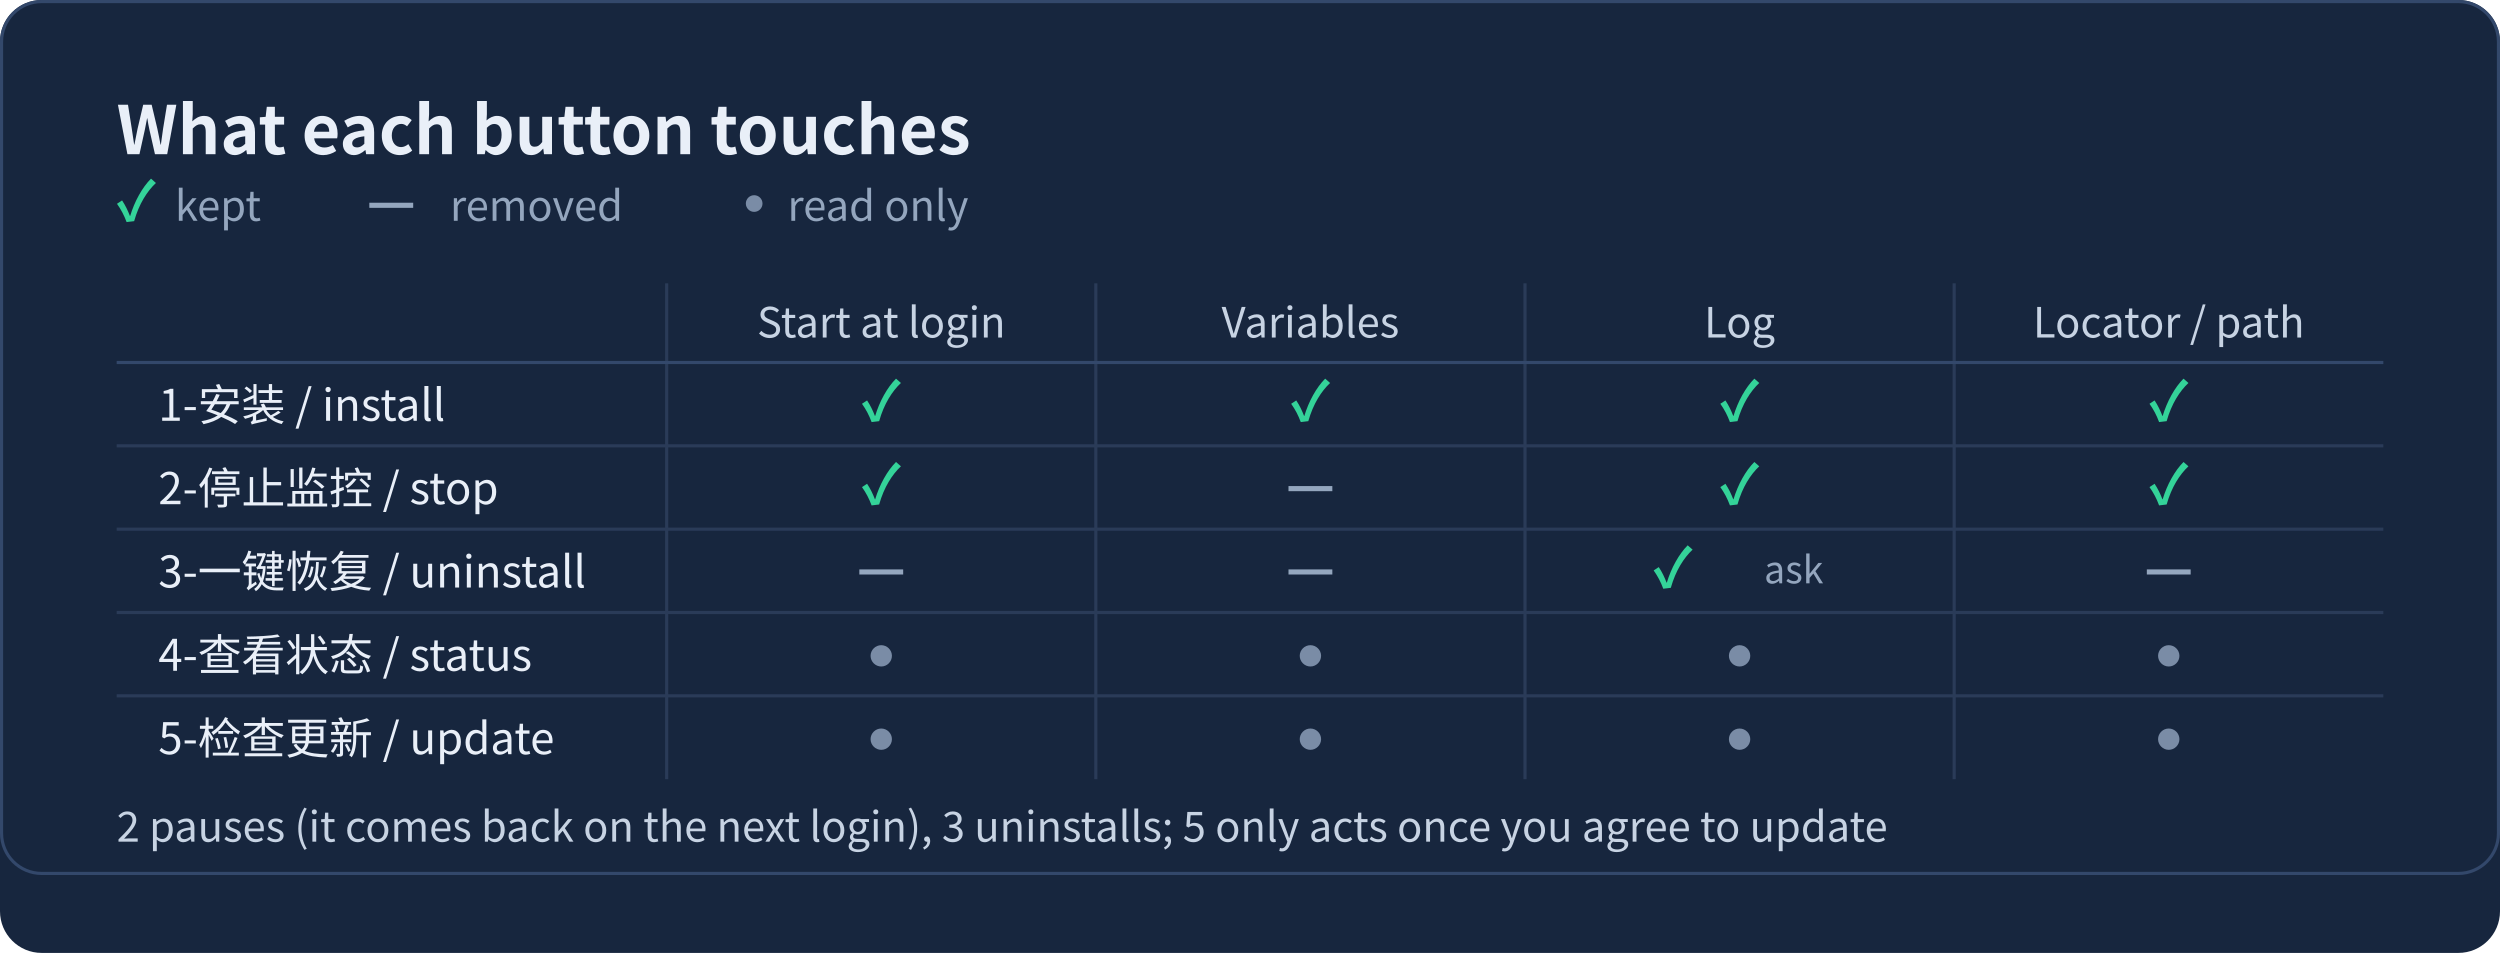
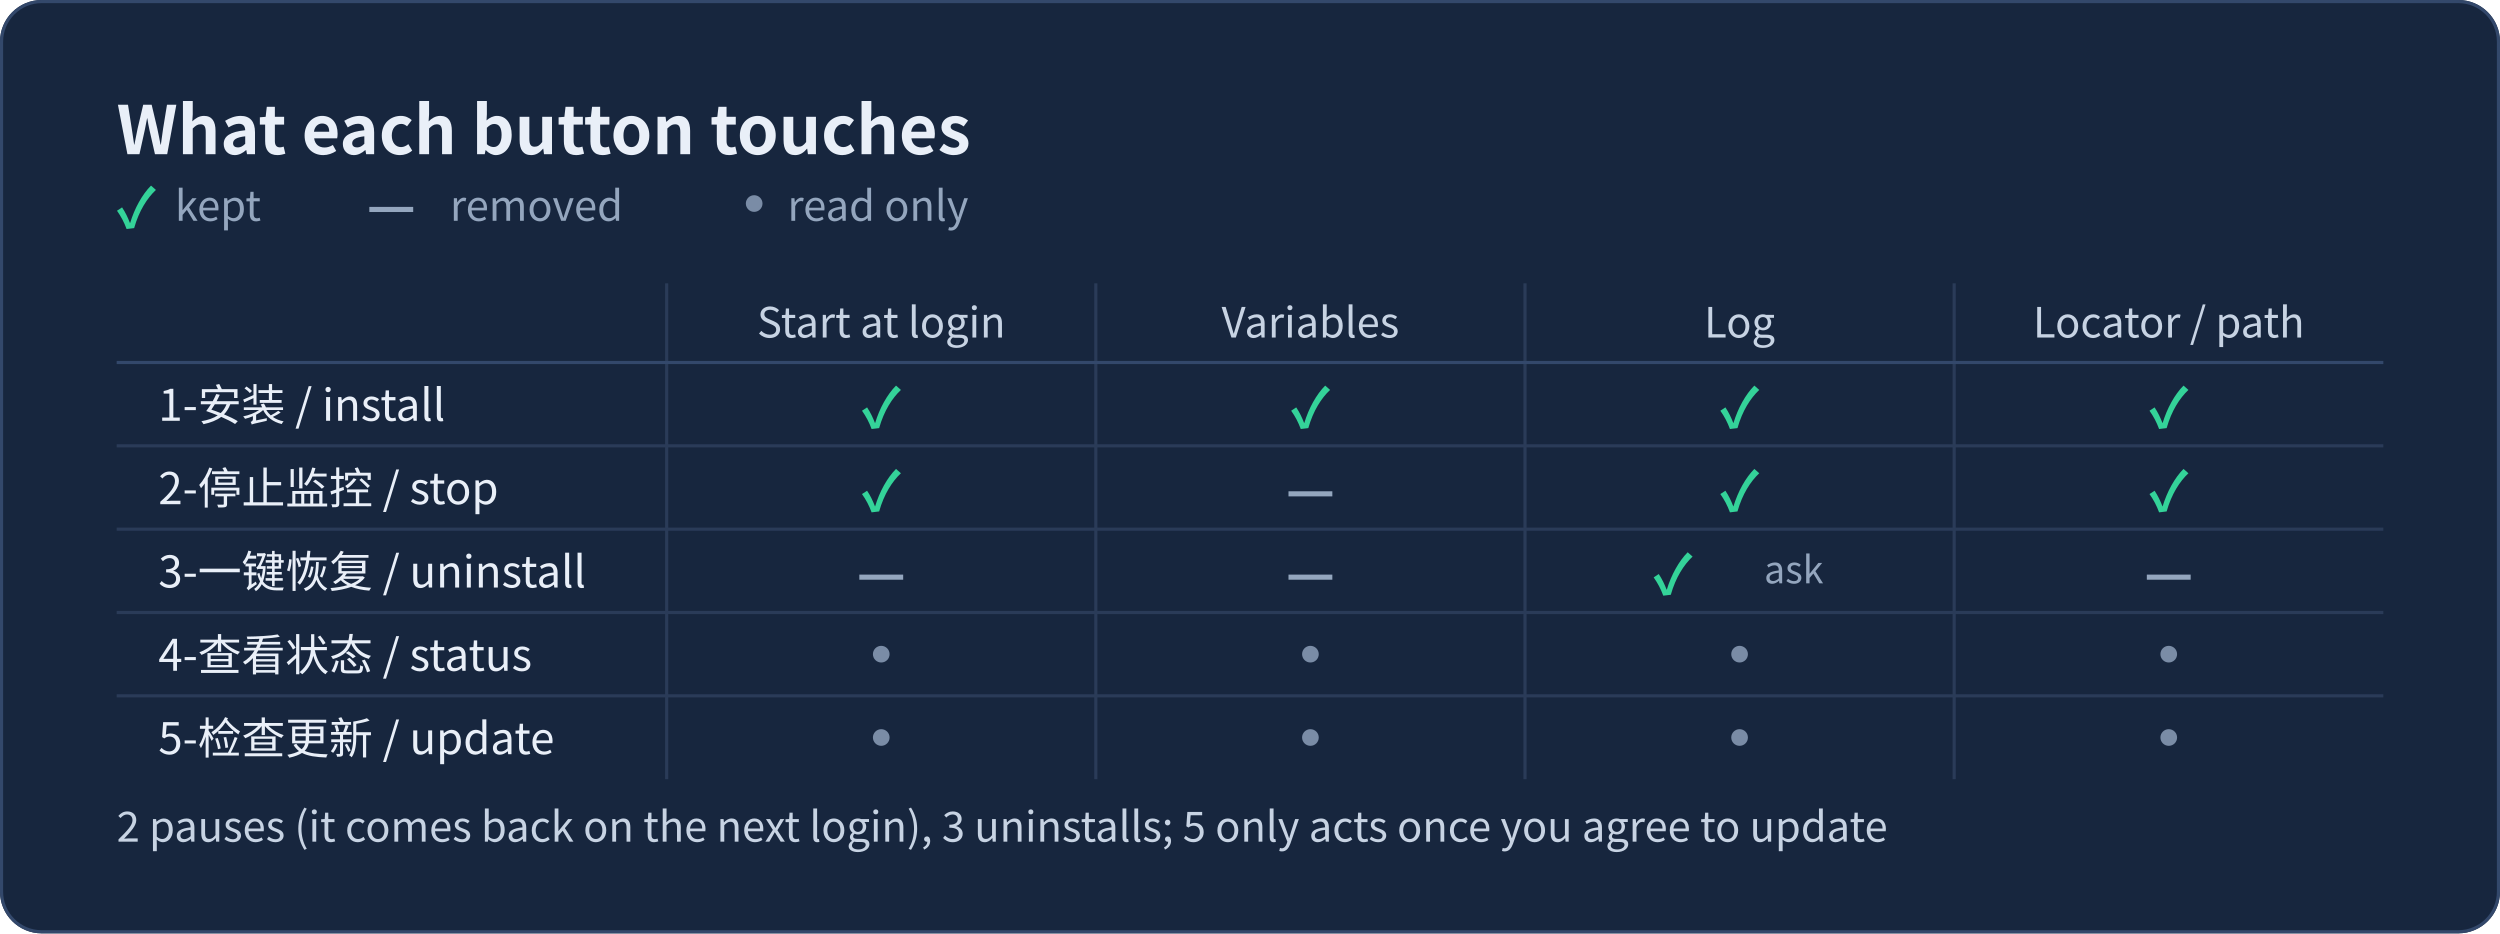
- <svg xmlns="http://www.w3.org/2000/svg" width="1200" height="457.4" viewBox="0 0 1200 457.4" role="img" aria-labelledby="buttonsTitle buttonsDesc">
-   <rect width="1200" height="457.4" rx="20" fill="#17263E" />
-   <rect x="0.75" y="0.75" width="1198.5" height="418.5" rx="19.25" fill="none" stroke="#33486B" stroke-width="1.5" />
-   <g id="heading" font-family="-apple-system, BlinkMacSystemFont, 'Segoe UI', 'PingFang SC', 'Noto Sans CJK SC', sans-serif">
+ <svg xmlns="http://www.w3.org/2000/svg" width="1200" height="448" viewBox="0 0 1200 448" role="img" aria-labelledby="buttonsTitle buttonsDesc" font-family="-apple-system, BlinkMacSystemFont, 'Segoe UI', 'PingFang SC', 'Noto Sans CJK SC', sans-serif">
+   <rect width="1200" height="448" rx="20" fill="#17263E" />
+   <rect x="0.75" y="0.75" width="1198.5" height="446.5" rx="19.25" fill="none" stroke="#33486B" stroke-width="1.5" />
+   <g id="heading">
    <text x="56" y="74" font-size="32" font-weight="700" fill="#E9EFF8">What each button touches</text>
-     <text x="56" y="106" font-size="26" font-weight="700" fill="#34D399">✓</text>
+     <text x="56" y="98" dominant-baseline="central" font-size="26" font-weight="700" fill="#34D399">✓</text>
    <text x="84" y="106" font-size="20" fill="#94A6BE">kept</text>
-     <text x="176" y="106" font-size="26" font-weight="700" fill="#94A6BE">—</text>
+     <text x="176" y="108" font-size="26" font-weight="700" fill="#94A6BE">—</text>
    <text x="216" y="106" font-size="20" fill="#94A6BE">removed</text>
    <circle cx="362" cy="97.7" r="4" fill="#7A8CA6" />
    <text x="378" y="106" font-size="20" fill="#94A6BE">read only</text>
  </g>
  <g id="grid" fill="none" stroke-width="1.5">
    <path d="M320 136V374M526 136V374M732 136V374M938 136V374M56 214H1144M56 254H1144M56 294H1144M56 334H1144" stroke="#2A3B58" />
    <path d="M56 174H1144" stroke="#33486B" />
  </g>
-   <g id="column-labels" font-family="-apple-system, BlinkMacSystemFont, 'Segoe UI', 'PingFang SC', 'Noto Sans CJK SC', sans-serif" font-size="20" fill="#C7D3E3" text-anchor="middle">
+   <g id="column-labels" font-size="20" fill="#C7D3E3" text-anchor="middle">
    <text x="423" y="162">Start at login</text>
    <text x="629" y="162">Variables</text>
    <text x="835" y="162">Log</text>
    <text x="1041" y="162">Locator / path</text>
  </g>
-   <g id="row-labels" font-family="-apple-system, BlinkMacSystemFont, 'Segoe UI', 'PingFang SC', 'Noto Sans CJK SC', sans-serif" font-size="21" fill="#E9EFF8">
+   <g id="row-labels" font-size="21" fill="#E9EFF8">
    <text x="76" y="202">1-安装 / install</text>
    <text x="76" y="242">2-停止监控 / stop</text>
    <text x="76" y="282">3-一键恢复 / uninstall</text>
    <text x="76" y="322">4-查看状态 / status</text>
    <text x="76" y="362">5-检查更新 / update</text>
  </g>
-   <g id="kept" font-family="-apple-system, BlinkMacSystemFont, 'Segoe UI', 'PingFang SC', 'Noto Sans CJK SC', sans-serif" font-size="26" font-weight="700" fill="#34D399" text-anchor="middle">
-     <text x="423" y="202">✓</text>
-     <text x="629" y="202">✓</text>
-     <text x="835" y="202">✓</text>
-     <text x="1041" y="202">✓</text>
-     <text x="423" y="242">✓</text>
-     <text x="835" y="242">✓</text>
-     <text x="1041" y="242">✓</text>
-     <text x="803" y="282">✓</text>
+   <g id="kept" font-size="26" font-weight="700" fill="#34D399" text-anchor="middle">
+     <text x="423" y="194" dominant-baseline="central">✓</text>
+     <text x="629" y="194" dominant-baseline="central">✓</text>
+     <text x="835" y="194" dominant-baseline="central">✓</text>
+     <text x="1041" y="194" dominant-baseline="central">✓</text>
+     <text x="423" y="234" dominant-baseline="central">✓</text>
+     <text x="835" y="234" dominant-baseline="central">✓</text>
+     <text x="1041" y="234" dominant-baseline="central">✓</text>
+     <text x="803" y="274" dominant-baseline="central">✓</text>
  </g>
-   <g id="cleared" font-family="-apple-system, BlinkMacSystemFont, 'Segoe UI', 'PingFang SC', 'Noto Sans CJK SC', sans-serif" font-size="26" font-weight="700" fill="#94A6BE" text-anchor="middle">
-     <text x="629" y="242">—</text>
-     <text x="423" y="282">—</text>
-     <text x="629" y="282">—</text>
-     <text x="1041" y="282">—</text>
+   <g id="cleared" font-size="26" font-weight="700" fill="#94A6BE" text-anchor="middle">
+     <text x="629" y="244.5">—</text>
+     <text x="423" y="284.5">—</text>
+     <text x="629" y="284.5">—</text>
+     <text x="1041" y="284.5">—</text>
  </g>
-   <g id="read-only" font-family="-apple-system, BlinkMacSystemFont, 'Segoe UI', 'PingFang SC', 'Noto Sans CJK SC', sans-serif" font-size="40" font-weight="700" fill="#7A8CA6" text-anchor="middle">
-     <text x="423" y="330">·</text>
-     <text x="629" y="330">·</text>
-     <text x="835" y="330">·</text>
-     <text x="1041" y="330">·</text>
-     <text x="423" y="370">·</text>
-     <text x="629" y="370">·</text>
-     <text x="835" y="370">·</text>
-     <text x="1041" y="370">·</text>
+   <g id="read-only" font-size="40" font-weight="700" fill="#7A8CA6" text-anchor="middle">
+     <circle cx="423" cy="314" r="4" />
+     <circle cx="629" cy="314" r="4" />
+     <circle cx="835" cy="314" r="4" />
+     <circle cx="1041" cy="314" r="4" />
+     <circle cx="423" cy="354" r="4" />
+     <circle cx="629" cy="354" r="4" />
+     <circle cx="835" cy="354" r="4" />
+     <circle cx="1041" cy="354" r="4" />
  </g>
-   <text x="861" y="280" font-family="-apple-system, BlinkMacSystemFont, 'Segoe UI', 'PingFang SC', 'Noto Sans CJK SC', sans-serif" font-size="18" fill="#94A6BE" text-anchor="middle">ask</text>
-   <text x="56" y="404" font-family="-apple-system, BlinkMacSystemFont, 'Segoe UI', 'PingFang SC', 'Noto Sans CJK SC', sans-serif" font-size="20" fill="#C7D3E3">2 pauses (it comes back on the next login), 3 uninstalls; 5 only acts once you agree to update</text>
+   <text x="861" y="280" font-size="18" fill="#94A6BE" text-anchor="middle">ask</text>
+   <text x="56" y="404" font-size="20" fill="#C7D3E3">2 pauses (it comes back on the next login), 3 uninstalls; 5 only acts once you agree to update</text>
</svg>
